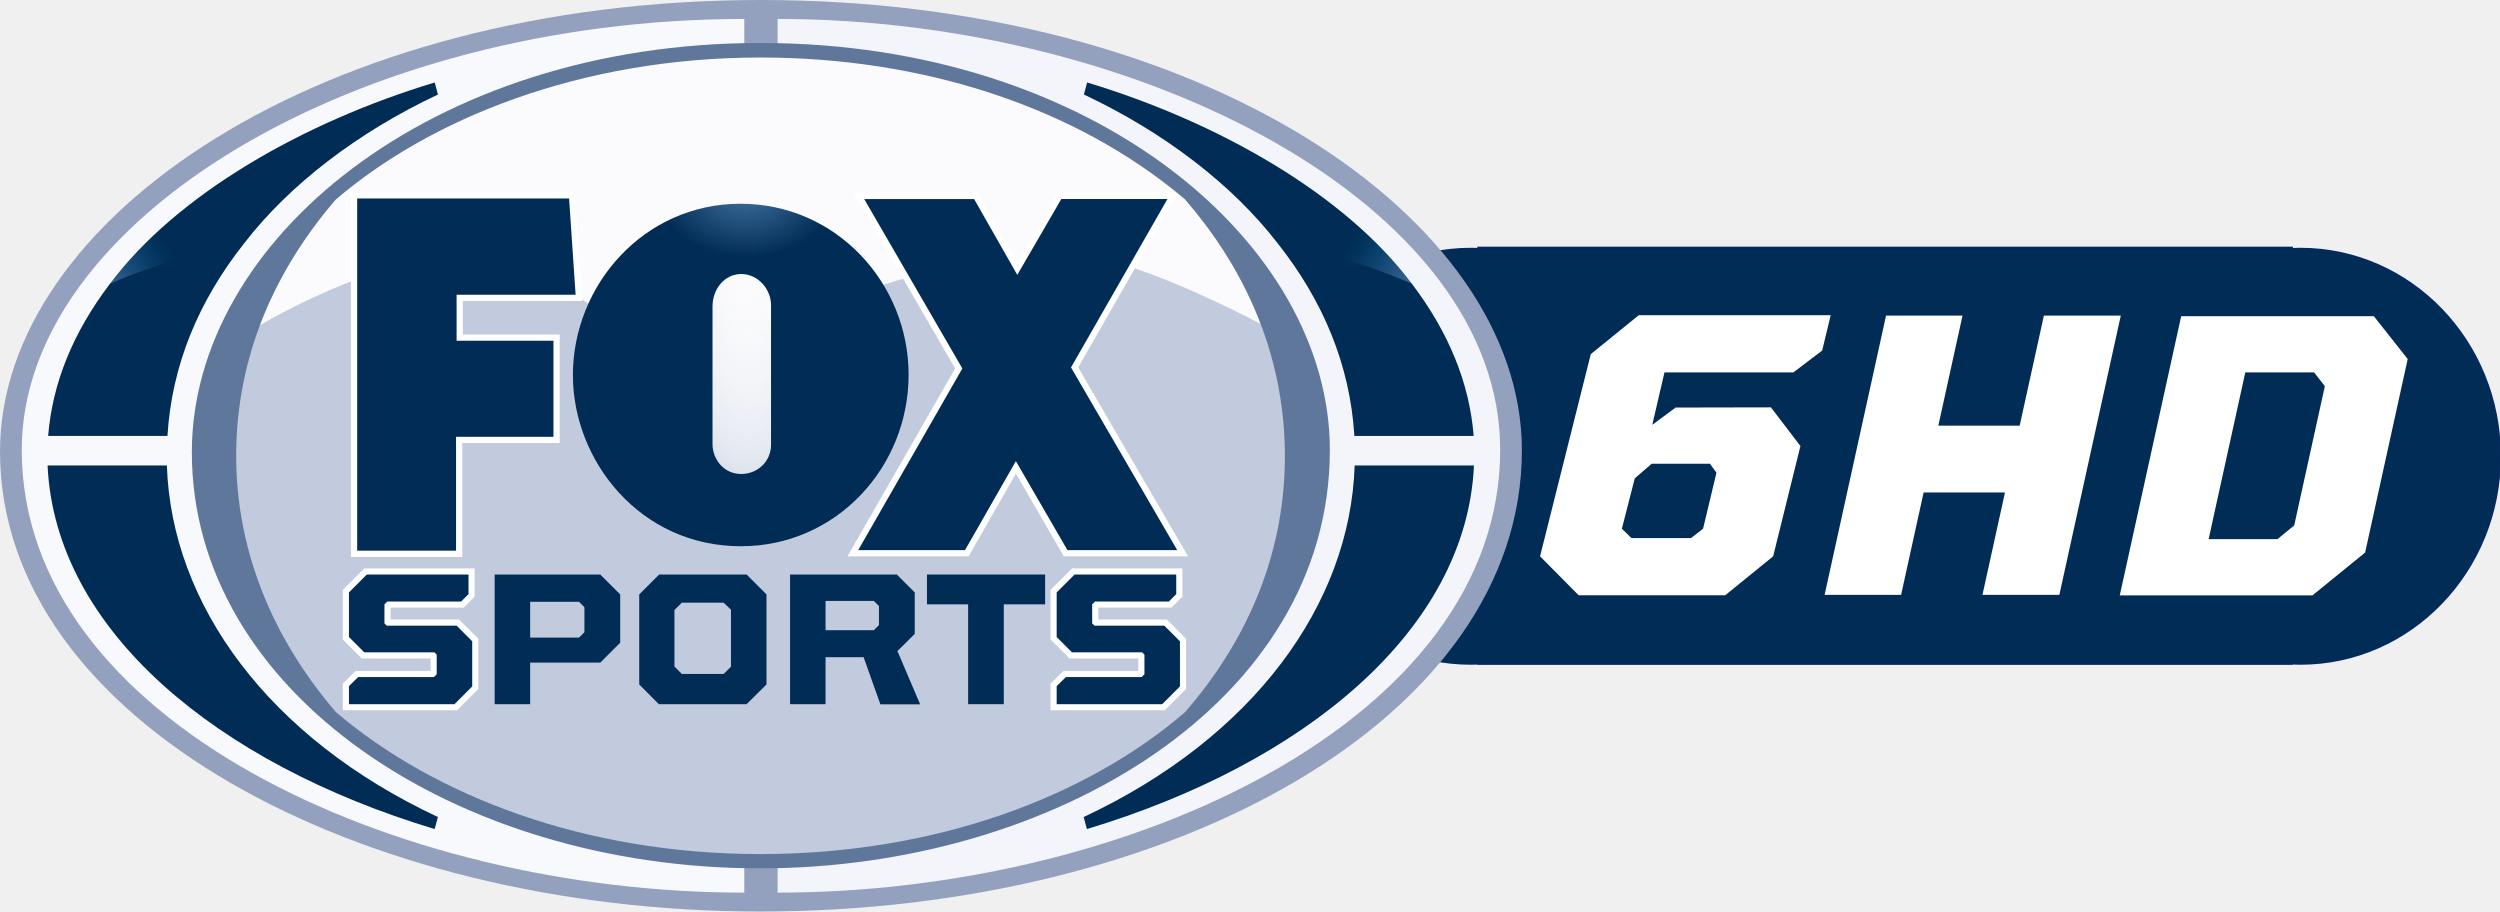
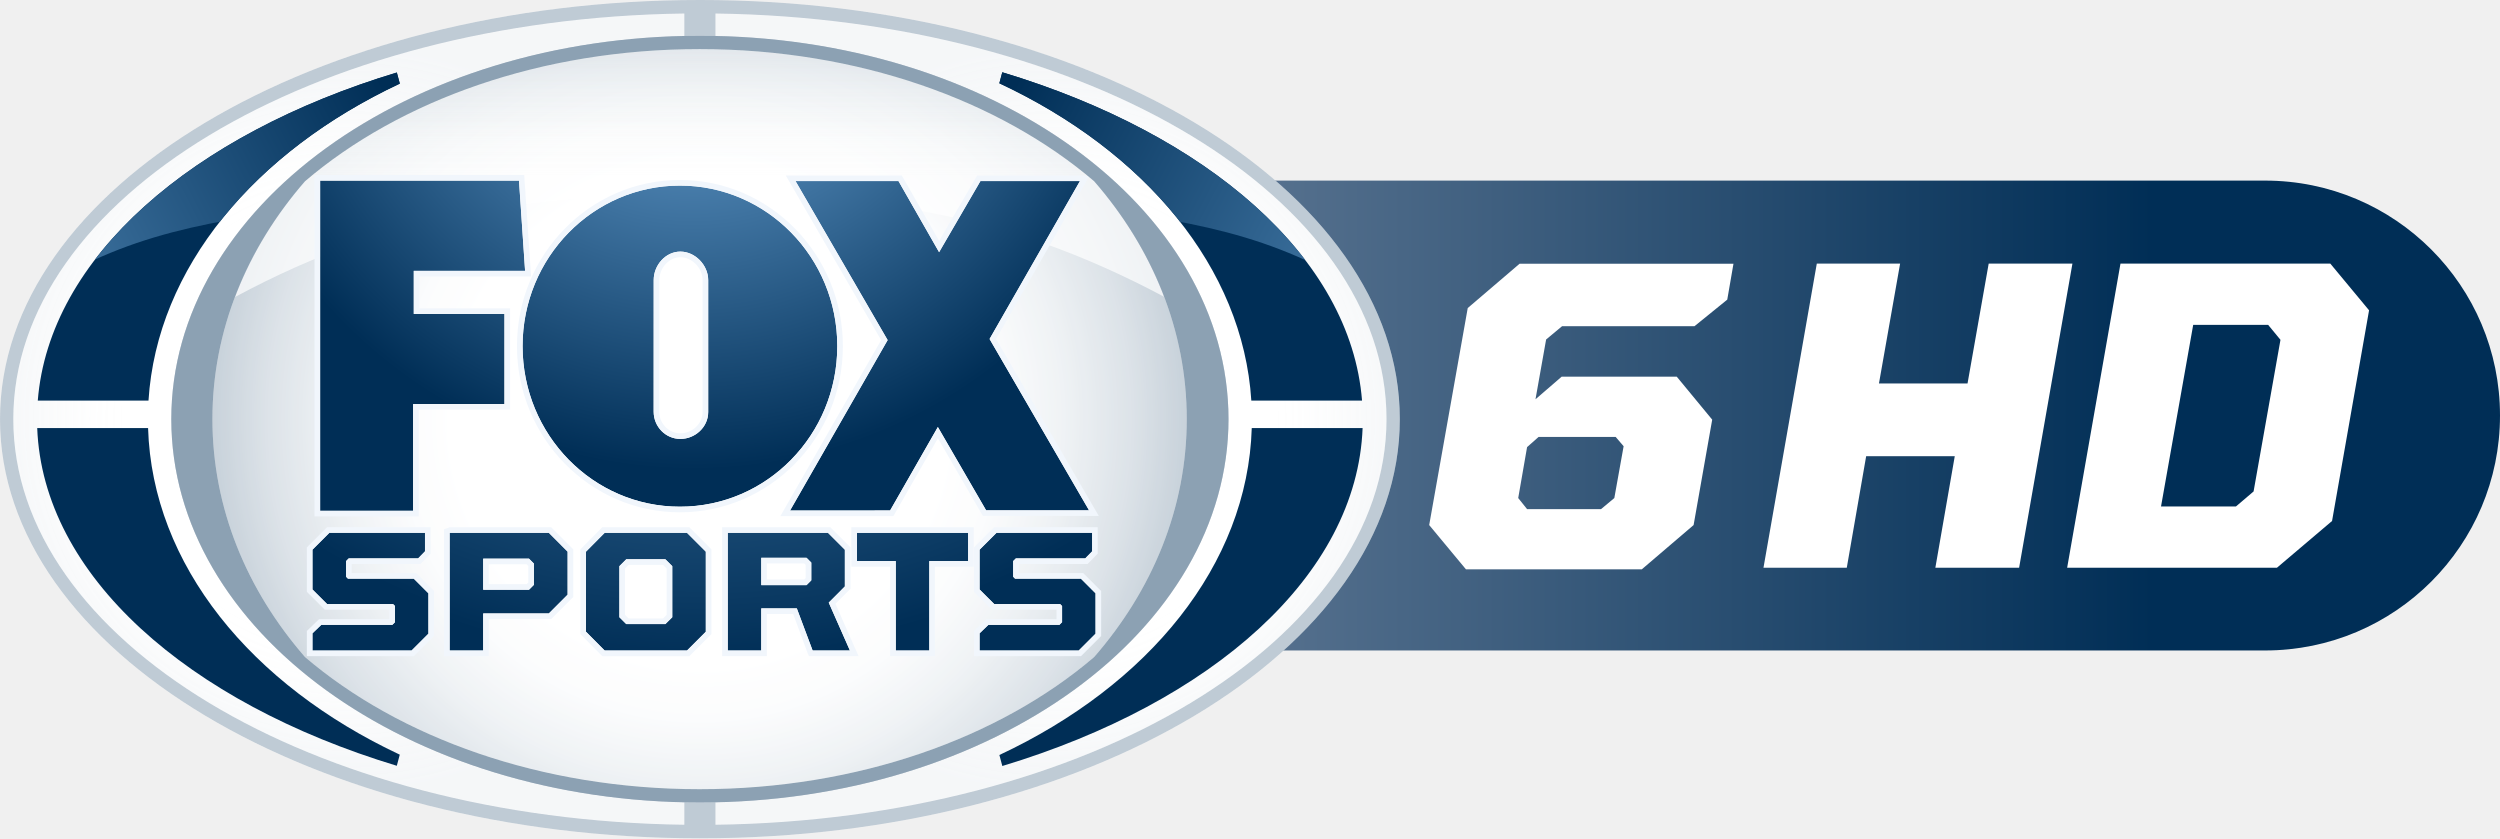
- <svg xmlns="http://www.w3.org/2000/svg" version="1.1" id="svg9180" x="0px" y="0px" width="1641.065px" height="598.352px" viewBox="0 0 1641.065 598.352" enable-background="new 0 0 1641.065 598.352" xml:space="preserve">
-   <path id="path3118" fill="#002C55" stroke="#032A61" stroke-width="1.218" d="M970.315,162.531v0.844  c-1.579-0.059-3.156-0.125-4.75-0.125c-72.386,0-131.094,61.006-131.094,136.25c0,75.244,58.708,136.25,131.094,136.25  c1.595,0,3.17-0.066,4.75-0.125v0.188h258.469h17.25h258.5v-0.219c1.82,0.078,3.631,0.156,5.469,0.156  c72.387,0,131.063-61.006,131.063-136.25c0-75.244-58.677-136.25-131.063-136.25c-1.838,0-3.648,0.079-5.469,0.156v-0.875h-258.5  h-17.25H970.315z" />
-   <g id="layer1" transform="translate(2019.544,-1694.487)">
-     <g id="g10283" transform="matrix(0.1864481,0,0,0.1864481,-1643.004,1865.343)">
-       <path id="path10049" fill="#93A1BE" d="M656.137,2292.84c-1404.359,0-2675.679-668.218-2675.679-1620.1    c0-817.87,1126.953-1589.117,2678.675-1589.117c1543.708,0,2679.382,762.877,2679.382,1585.702    C3338.515,1613.958,2104.45,2292.84,656.137,2292.84L656.137,2292.84z" />
-       <path id="path10043" fill="#F3F5FA" d="M718.204,2226.331c1230.822,0,2543.935-604.8,2543.935-1559.128    c0-863.365-1268.015-1516.844-2543.935-1516.844V498.3v1638.634V2226.331z" />
-       <path id="path10041" fill="#F8F9FC" d="M600.941,2226.331c-1230.823,0-2543.935-604.8-2543.935-1559.128    c0-808.73,1178.728-1516.844,2543.935-1516.844V498.3v1638.634V2226.331z" />
-       <path id="path10137" fill="#FBFBFD" d="M2611.88,688.565c0,792.637-874.647,1435.201-1953.581,1435.201    s-1953.581-642.564-1953.581-1435.201c0-792.64,874.647-1435.204,1953.581-1435.204S2611.88-104.075,2611.88,688.565z" />
-       <radialGradient id="path10271_1_" cx="3364.724" cy="-1420.144" r="1935.011" gradientTransform="matrix(0.0011 0.5363 0.1903 -4.314372e-004 879.4913 -1829.399)" gradientUnits="userSpaceOnUse">
-         <stop offset="0" style="stop-color:#FFFFFF;stop-opacity:0" />
-         <stop offset="0.682" style="stop-color:#E5E9F1" />
-         <stop offset="1" style="stop-color:#C2CBDD" />
+ <svg xmlns="http://www.w3.org/2000/svg" xmlns:xlink="http://www.w3.org/1999/xlink" viewBox="0 0 1332.724 446.889" id="svg2" version="1.1" width="1332.724" height="446.889">
+   <linearGradient id="a" gradientUnits="userSpaceOnUse" x1="306.76" y1="374.651" x2="1468.828" y2="374.651" gradientTransform="translate(-136.103,-153.134)">
+     <stop offset="0" stop-color="#b0b7c9" id="stop5" />
+     <stop offset=".841" stop-color="#002e56" id="stop7" />
+   </linearGradient>
+   <path d="m 1207.487,96.276 -1036.83,0 0,250.482 1036.83,0 c 69.168,0 125.237,-56.065 125.237,-125.237 10e-4,-69.157 -56.069,-125.245 -125.237,-125.245 z" id="path9" style="fill:url(#a)" />
+   <path d="m 746.224,223.438 c 0,123.409 -167.058,223.451 -373.118,223.451 C 167.047,446.889 0,346.847 0,223.438 0,100.029 167.047,0 373.106,0 579.166,0 746.224,100.029 746.224,223.438 Z" id="path15" style="fill:#ffffff" />
+   <radialGradient id="b" cx="528.276" cy="379.527" r="416.137" gradientTransform="matrix(0.9765,0,0,0.9765,-142.92,-147.169)" gradientUnits="userSpaceOnUse">
+     <stop offset=".325" stop-color="#fff" id="stop18" />
+     <stop offset=".395" stop-color="#fafbfc" id="stop20" />
+     <stop offset=".478" stop-color="#ebeff2" id="stop22" />
+     <stop offset=".569" stop-color="#d3dbe2" id="stop24" />
+     <stop offset=".664" stop-color="#b1bfcb" id="stop26" />
+     <stop offset=".764" stop-color="#869bae" id="stop28" />
+     <stop offset=".867" stop-color="#50708b" id="stop30" />
+     <stop offset=".971" stop-color="#123d62" id="stop32" />
+     <stop offset="1" stop-color="#002e56" id="stop34" />
+   </radialGradient>
+   <path d="m 372.939,26.169 c -84.449,0 -159.962,27.397 -210.356,70.45 -31.015,35.636 -49.351,79.432 -49.351,126.818 0,47.387 18.336,91.173 49.344,126.815 50.391,43.06 125.914,70.457 210.363,70.457 84.449,0 159.966,-27.39 210.351,-70.45 31.015,-35.632 49.359,-79.435 49.359,-126.822 0,-47.397 -18.344,-91.193 -49.364,-126.835 C 532.887,53.556 457.378,26.169 372.939,26.169 Z" id="path36" style="opacity:0.8;fill:url(#b)" />
+   <path d="M 373.124,0 C 167.047,0 0.008,100.029 0.008,223.438 c 0,123.409 167.039,223.451 373.116,223.451 206.05,0 373.1,-100.042 373.1,-223.451 C 746.224,100.029 579.175,0 373.124,0 Z m 0,427.793 c -155.645,0 -281.797,-91.483 -281.797,-204.355 0,-112.859 126.152,-204.355 281.797,-204.355 155.612,0 281.769,91.496 281.769,204.355 0,112.872 -126.157,204.355 -281.769,204.355 z" id="path38" style="opacity:0.25;fill:#002e56" />
+   <path d="M 364.806,427.641 C 213.028,424.446 91.327,334.29 91.327,223.437 91.327,112.595 213.028,22.432 364.806,19.23 l 0,-12.022 C 166.496,9.822 7.088,105.59 7.088,223.436 c 0,117.85 159.408,213.608 357.718,216.229 l 0,-12.024 z m 16.603,-420.432 0,12.022 c 151.788,3.202 273.493,93.364 273.493,204.207 0,110.852 -121.705,201.008 -273.493,204.204 l 0,12.024 C 579.721,437.045 739.138,341.288 739.138,223.437 739.139,105.584 579.721,9.823 381.409,7.209 Z" id="path40" style="fill:#ffffff" />
+   <radialGradient id="c" cx="336.782" cy="379.526" r="203.201" gradientTransform="matrix(0.9765,0,0,0.9765,-142.92,-147.169)" gradientUnits="userSpaceOnUse">
+     <stop offset=".601" stop-color="#fff" id="stop43" />
+     <stop offset=".651" stop-color="#fbfcfc" stop-opacity=".917" id="stop45" />
+     <stop offset=".701" stop-color="#eff2f4" stop-opacity=".834" id="stop47" />
+     <stop offset=".751" stop-color="#dbe1e7" stop-opacity=".751" id="stop49" />
+     <stop offset=".802" stop-color="#bfcad4" stop-opacity=".668" id="stop51" />
+     <stop offset=".852" stop-color="#9badbc" stop-opacity=".585" id="stop53" />
+     <stop offset=".902" stop-color="#6e889f" stop-opacity=".502" id="stop55" />
+     <stop offset=".951" stop-color="#3b5e7d" stop-opacity=".421" id="stop57" />
+     <stop offset="1" stop-color="#002e56" stop-opacity=".34" id="stop59" />
+   </radialGradient>
+   <path d="M 364.806,427.641 C 213.028,424.446 91.327,334.29 91.327,223.437 91.327,112.595 213.028,22.432 364.806,19.23 l 0,-12.022 C 166.496,9.822 7.088,105.59 7.088,223.436 c 0,117.85 159.408,213.608 357.718,216.229 l 0,-12.024 z" id="path61" style="opacity:0.11;fill:url(#c)" />
+   <radialGradient id="d" cx="720.117" cy="379.526" r="203.203" gradientTransform="matrix(0.9765,0,0,0.9765,-142.92,-147.169)" gradientUnits="userSpaceOnUse">
+     <stop offset=".601" stop-color="#fff" id="stop64" />
+     <stop offset=".651" stop-color="#fbfcfc" stop-opacity=".917" id="stop66" />
+     <stop offset=".701" stop-color="#eff2f4" stop-opacity=".834" id="stop68" />
+     <stop offset=".751" stop-color="#dbe1e7" stop-opacity=".751" id="stop70" />
+     <stop offset=".802" stop-color="#bfcad4" stop-opacity=".668" id="stop72" />
+     <stop offset=".852" stop-color="#9badbc" stop-opacity=".585" id="stop74" />
+     <stop offset=".902" stop-color="#6e889f" stop-opacity=".502" id="stop76" />
+     <stop offset=".951" stop-color="#3b5e7d" stop-opacity=".421" id="stop78" />
+     <stop offset="1" stop-color="#002e56" stop-opacity=".34" id="stop80" />
+   </radialGradient>
+   <path d="m 381.409,7.209 0,12.022 c 151.788,3.202 273.493,93.364 273.493,204.207 0,110.852 -121.705,201.008 -273.493,204.204 l 0,12.024 C 579.721,437.045 739.138,341.288 739.138,223.437 739.139,105.584 579.721,9.823 381.409,7.209 Z" id="path82" style="opacity:0.11;fill:url(#d)" />
+   <g id="g84" style="fill:#002e56" transform="translate(-136.103,-153.134)">
+     <path d="m 215.26,366.692 c 4.489,-70.859 56.666,-132.687 133.955,-168.98 l -1.581,-5.925 C 238.417,224.842 162.325,290.373 156.239,366.692 l 59.021,0 z m -0.221,14.623 -59.098,0 c 2.992,78.517 80.034,146.241 191.693,180.054 l 1.581,-5.931 C 270.055,518.267 217.246,454.32 215.039,381.315 Z" id="path86" />
+   </g>
+   <g id="g88" style="fill:#002e56" transform="translate(-136.103,-153.134)">
+     <path d="m 803.171,366.692 59.026,0 C 856.105,290.281 779.826,224.693 670.398,191.661 l -1.568,5.869 c 77.514,36.257 129.85,98.187 134.341,169.162 z m 0.228,14.623 c -2.205,73.114 -55.188,137.154 -134.536,174.298 l 1.563,5.869 C 782.295,527.701 859.502,459.918 862.494,381.315 l -59.095,0 z" id="path90" />
+   </g>
+   <linearGradient id="e" gradientUnits="userSpaceOnUse" x1="509.037" y1="426.836" x2="509.037" y2="68.798" gradientTransform="translate(-136.103,-153.134)">
+     <stop offset=".498" stop-color="#fff" id="stop93" />
+     <stop offset=".561" stop-color="#fbfcfc" stop-opacity=".917" id="stop95" />
+     <stop offset=".624" stop-color="#eff2f4" stop-opacity=".834" id="stop97" />
+     <stop offset=".687" stop-color="#dbe1e7" stop-opacity=".751" id="stop99" />
+     <stop offset=".75" stop-color="#bfcad4" stop-opacity=".668" id="stop101" />
+     <stop offset=".814" stop-color="#9badbc" stop-opacity=".585" id="stop103" />
+     <stop offset=".877" stop-color="#6e889f" stop-opacity=".502" id="stop105" />
+     <stop offset=".939" stop-color="#3b5e7d" stop-opacity=".421" id="stop107" />
+     <stop offset="1" stop-color="#002e56" stop-opacity=".34" id="stop109" />
+   </linearGradient>
+   <path d="m 620.58,158.213 c -8.483,-22.314 -21.143,-43.079 -37.278,-61.627 -50.389,-43.04 -125.909,-70.43 -210.345,-70.43 -84.457,0 -159.964,27.39 -210.365,70.457 -16.145,18.567 -28.83,39.363 -37.306,61.719 87.581,-47.103 161.045,-54.203 246.149,-54.203 90.01,0 160.909,7.1 249.145,54.084 z" id="path111" style="opacity:0.7;fill:url(#e)" />
+   <defs id="defs113">
+     <path id="f" d="m 180.686,294.305 c 25.326,-12.253 49.267,-18.785 77.676,-23.938 22.543,-26.591 44.815,-43.436 92.145,-68.766 17.859,-9.566 13.756,-18.66 -5.004,-13.639 -18.765,5.003 -103.017,25.885 -164.817,106.343 z" />
+   </defs>
+   <clipPath id="g">
+     <use xlink:href="#f" overflow="visible" id="use117" style="overflow:visible" x="0" y="0" width="100%" height="100%" />
+   </clipPath>
+   <g clip-path="url(#g)" id="g119" transform="translate(-136.103,-153.134)">
+     <linearGradient id="h" gradientUnits="userSpaceOnUse" x1="10.161" y1="413.542" x2="508.7" y2="159.606">
+       <stop offset="0" stop-color="#7ab5e7" id="stop122" />
+       <stop offset=".7" stop-color="#002e56" id="stop124" />
+     </linearGradient>
+     <path d="m 215.287,366.689 c 4.488,-70.859 56.662,-132.687 133.967,-168.98 l -1.596,-5.922 c -109.218,33.051 -185.3,98.58 -191.38,174.902 l 59.009,0 z" id="path126" style="fill:url(#h)" />
+     <linearGradient id="i" gradientUnits="userSpaceOnUse" x1="283.171" y1="455.368" x2="580.512" y2="303.914">
+       <stop offset="0" stop-color="#235ba9" id="stop129" />
+       <stop offset="1" stop-color="#003271" id="stop131" />
+     </linearGradient>
+     <path d="m 215.067,381.312 -59.098,0 c 2.992,78.521 80.032,146.244 191.688,180.058 l 1.596,-5.931 C 270.087,518.267 217.281,454.32 215.067,381.312 Z" id="path133" style="fill:url(#i)" />
+   </g>
+   <defs id="defs135">
+     <path id="j" d="m 837.318,294.305 c -25.331,-12.253 -49.27,-18.785 -77.677,-23.938 -22.543,-26.591 -44.812,-43.436 -92.15,-68.766 -17.859,-9.566 -13.751,-18.66 5.011,-13.639 18.769,5.003 103.011,25.885 164.816,106.343 z" />
+   </defs>
+   <clipPath id="k">
+     <use xlink:href="#j" overflow="visible" id="use139" style="overflow:visible" x="0" y="0" width="100%" height="100%" />
+   </clipPath>
+   <g clip-path="url(#k)" id="g141" transform="translate(-136.103,-153.134)">
+     <linearGradient id="l" gradientUnits="userSpaceOnUse" x1="1007.221" y1="415.444" x2="509.174" y2="156.531">
+       <stop offset="0" stop-color="#7ab5e7" id="stop144" />
+       <stop offset=".7" stop-color="#002e56" id="stop146" />
+     </linearGradient>
+     <path d="m 803.202,366.689 59.027,0 C 856.142,290.271 779.851,224.693 670.425,191.662 l -1.563,5.856 c 77.513,36.269 129.859,98.19 134.34,169.171 z" id="path148" style="fill:url(#l)" />
+     <linearGradient id="m" gradientUnits="userSpaceOnUse" x1="743.392" y1="459.39" x2="434.903" y2="299.02">
+       <stop offset="0" stop-color="#002e56" id="stop151" />
+       <stop offset="1" stop-color="#002e56" id="stop153" />
+     </linearGradient>
+     <path d="m 803.437,381.312 c -2.22,73.117 -55.182,137.157 -134.551,174.301 l 1.566,5.869 c 111.879,-33.781 189.077,-101.57 192.073,-180.17 l -59.088,0 z" id="path155" style="fill:url(#m)" />
+   </g>
+   <g id="g157" transform="translate(-136.103,-153.134)">
+     <radialGradient id="n" cx="524.756" cy="137.929" r="414.171" gradientTransform="matrix(0.9765,0,0,0.9765,-6.817,5.965)" gradientUnits="userSpaceOnUse">
+       <stop offset="0" stop-color="#7ab4e6" id="stop160" />
+       <stop offset=".65" stop-color="#002e56" id="stop162" />
+     </radialGradient>
+     <path d="m 306.763,425.444 0,-176.034 106.009,0 3.253,48.126 -59.341,0 0,22.961 48.349,0 0,48.04 -48.699,0 0,56.907 z" id="path164" style="fill:url(#n)" />
+     <path d="m 412.772,249.41 3.253,48.126 -59.341,0 0,22.961 48.349,0 0,48.041 -48.699,0 0,56.907 -49.571,0 0,-176.035 106.009,0 m 2.784,-2.987 -111.78,0 0,182.005 55.555,0 0,-56.907 48.702,0 0,-54.012 -48.35,0 0,-16.983 59.547,0 -0.233,-3.198 -3.256,-48.123 -0.185,-2.782 z" id="path166" style="fill:#f1f6fc" />
+     <g id="g168">
+       <radialGradient id="o" cx="524.763" cy="137.925" r="414.188" gradientTransform="matrix(0.9765,0,0,0.9765,-6.817,5.965)" gradientUnits="userSpaceOnUse">
+         <stop offset="0" stop-color="#7ab4e6" id="stop171" />
+         <stop offset=".65" stop-color="#002e56" id="stop173" />
      </radialGradient>
-       <path id="path10271" fill="url(#path10271_1_)" d="M653.947,2111.489l-373.146-20.731l-416.493-88.57l-393.871-169.608    l-314.724-207.309l-254.417-339.221L-1294.7,620.797l147.939-367.492c227.191-136.678,403.299-193.17,403.299-193.17    l622.849-29.211l233.686,165.842L437.221-25.611l290.222,15.077l282.685,120.612l226.149-67.844l418.379,56.536l226.144-97.998    c255.082,62.769,619.083,266.668,619.083,266.668l74.444,604.003l-128.151,410.842l-184.692,239.332l-165.842,143.231    l-344.872,209.184l-373.146,156.419l-491.874,71.621L653.947,2111.489z" />
-       <path id="path10126" fill="#FFFFFF" stroke="#FFFFFF" stroke-width="43.8" d="M1377.999,1020.362h-376l366.572-639.429    l-345.569-596.571h387L1562,51.362l155-267.001h373.628l-339.467,592.91l373.842,643.09H1738.48l-181.424-313.268    L1377.999,1020.362z" />
-       <path id="path9243" fill="#FFFFFF" stroke="#FFFFFF" stroke-width="44" d="M-761.997,1022.362V-217.639h745.998L7,121.362    h-419.002v162H-71v338.001h-343.003v401H-761.997z" />
-       <radialGradient id="path9241_1_" cx="4080.27" cy="1426.264" r="1443.503" gradientTransform="matrix(-0.001 0.1653 0.221 0.0014 296.6641 -924.625)" gradientUnits="userSpaceOnUse">
-         <stop offset="0" style="stop-color:#4372A1" />
-         <stop offset="1" style="stop-color:#002C55" />
+       <path d="m 716.666,425.19 -53.028,-91.341 48.174,-84.195 -53.053,0 -22.035,37.917 -21.644,-37.917 -54.911,0 49.115,84.779 -52.021,90.866 53.353,-0.027 25.448,-44.495 25.727,44.413 z" id="path175" style="fill:url(#o)" />
+       <path d="m 711.812,249.654 -48.174,84.195 53.028,91.341 -54.875,0 -25.727,-44.413 -25.448,44.495 -53.353,0.027 52.021,-90.866 -49.115,-84.779 54.911,0 21.644,37.917 22.035,-37.917 53.053,0 m 5.141,-2.984 -59.919,0 -0.873,1.482 -19.417,33.421 -19.059,-33.405 -0.858,-1.499 -61.838,0 2.604,4.493 48.235,83.28 -51.175,89.37 -2.561,4.479 5.171,-0.01 53.353,-0.02 1.738,0 0.855,-1.509 22.876,-39.98 23.121,39.917 0.853,1.489 61.795,0 -2.613,-4.489 -52.148,-89.862 47.324,-82.683 2.536,-4.474 z" id="path177" style="fill:#f1f6fc" />
+     </g>
+     <g id="g179">
+       <radialGradient id="p" cx="524.763" cy="137.929" r="414.177" gradientTransform="matrix(0.9765,0,0,0.9765,-6.817,5.965)" gradientUnits="userSpaceOnUse">
+         <stop offset="0" stop-color="#7ab4e6" id="stop182" />
+         <stop offset=".65" stop-color="#002e56" id="stop184" />
      </radialGradient>
-       <path id="path9241" fill="url(#path9241_1_)" d="M-761.997,1022.362V-217.639h745.998L7,121.362h-419.002v162H-71v338.001    h-343.003v401H-761.997z" />
-       <radialGradient id="path10013_1_" cx="4080.27" cy="1426.264" r="1443.5" gradientTransform="matrix(-0.001 0.1653 0.221 0.0014 296.6641 -924.625)" gradientUnits="userSpaceOnUse">
-         <stop offset="0" style="stop-color:#4372A1" />
-         <stop offset="1" style="stop-color:#002C55" />
+       <path d="m 414.683,337.648 c 0,-47.252 37.549,-85.584 83.876,-85.584 46.339,0 83.891,38.333 83.891,85.584 0,47.278 -37.552,85.601 -83.891,85.601 -46.327,0 -83.876,-38.323 -83.876,-85.601 z m 98.954,35.138 0,-70.321 c 0,-8.011 -6.98,-15.204 -14.844,-15.204 -7.849,0 -14.21,7.193 -14.21,15.204 l -0.018,70.127 c 0,8.018 6.379,14.524 14.228,14.524 7.865,-10e-4 14.844,-6.289 14.844,-14.33 z" id="path186" style="fill:url(#p)" />
+       <path d="m 498.559,252.064 c 46.339,0 83.891,38.333 83.891,85.584 0,47.278 -37.552,85.601 -83.891,85.601 -46.327,0 -83.876,-38.323 -83.876,-85.601 0,-47.251 37.549,-85.584 83.876,-85.584 m 0.234,135.051 c 7.864,0 14.844,-6.288 14.844,-14.329 l 0,-70.321 c 0,-8.011 -6.98,-15.204 -14.844,-15.204 -7.849,0 -14.21,7.193 -14.21,15.204 l -0.018,70.127 c 0,8.017 6.379,14.523 14.228,14.523 M 498.559,249.07 c -47.908,0 -86.868,39.732 -86.868,88.578 0,48.849 38.96,88.591 86.868,88.591 47.897,0 86.872,-39.742 86.872,-88.591 0,-48.846 -38.975,-88.578 -86.872,-88.578 z m 0.234,135.048 c -6.199,0 -11.238,-5.169 -11.238,-11.527 l 0.013,-70.127 c 0,-6.499 5.255,-12.206 11.225,-12.206 6.204,0 11.86,5.816 11.86,12.206 l 0,70.321 c 0,6.15 -5.435,11.333 -11.86,11.333 z" id="path188" style="fill:#f1f6fc" />
+     </g>
+     <g id="g190">
+       <radialGradient id="q" cx="529.3" cy="100.879" r="484.202" gradientTransform="matrix(0.9765,0,0,0.9765,-6.817,5.965)" gradientUnits="userSpaceOnUse">
+         <stop offset="0" stop-color="#7ab4e6" id="stop193" />
+         <stop offset=".841" stop-color="#002e56" id="stop195" />
      </radialGradient>
-       <path id="path10013" fill="url(#path10013_1_)" d="M587.313-199.063c-339.425,0-589.846,285.647-589.846,603.658    c0,300.231,235.451,602.188,591.407,602.188c335.56,0,590.501-277.536,590.501-603.969    C1179.374,81.259,925.292-199.063,587.313-199.063z M590,48.374C650.574,48.374,695,103.027,695,157.376v492    c0,60.145-48.386,103-105.001,103c-63.445,0-100.999-54.347-100.999-105v-485C489.001,100.804,531.694,48.374,590,48.374z" />
-       <radialGradient id="path10017_1_" cx="4080.249" cy="1426.264" r="1443.502" gradientTransform="matrix(-0.001 0.1653 0.221 0.0014 296.6641 -924.625)" gradientUnits="userSpaceOnUse">
-         <stop offset="0" style="stop-color:#4372A1" />
-         <stop offset="1" style="stop-color:#002C55" />
+       <path d="m 302.677,499.931 0,-9.173 4.71,-4.526 37.856,0 1.431,-1.426 0,-8.602 -1.031,-1.04 -35.154,0 -7.811,-7.793 0,-21.205 8.997,-8.988 50.983,0 0,9.889 -3.659,3.743 -36.989,0 -1.421,1.423 0,8.361 1.031,1.036 35.083,0 7.793,7.803 0,21.515 -8.992,8.982 -52.827,0 z" id="path197" style="fill:url(#q)" />
+       <path d="m 362.657,437.179 0,9.889 -3.659,3.743 -36.989,0 -1.421,1.423 0,8.361 1.031,1.036 35.083,0 7.793,7.803 0,21.515 -8.992,8.982 -52.827,0 0,-9.173 4.71,-4.526 37.856,0 1.431,-1.426 0,-8.602 -1.031,-1.04 -35.154,0 -7.811,-7.793 0,-21.205 8.997,-8.988 50.983,0 m 2.997,-2.99 -55.218,0 -0.88,0.875 -8.99,8.985 -0.875,0.881 0,23.684 0.875,0.881 7.802,7.793 0.883,0.871 34.426,0 0,5.08 -37.496,0 -0.883,0.838 -4.694,4.529 -0.913,0.881 0,13.441 57.056,0 0.878,-0.875 8.991,-8.985 0.865,-0.881 0,-23.994 -0.865,-0.875 -7.795,-7.796 -0.881,-0.875 -34.36,0 0,-4.842 36.682,0 0.88,-0.904 3.659,-3.736 0.853,-0.878 0,-14.098 z" id="path199" style="fill:#f1f6fc" />
+       <radialGradient id="r" cx="529.28" cy="100.879" r="490.613" gradientTransform="matrix(0.9765,0,0,0.9765,-6.817,5.965)" gradientUnits="userSpaceOnUse">
+         <stop offset="0" stop-color="#7ab4e6" id="stop202" />
+         <stop offset=".841" stop-color="#002e56" id="stop204" />
      </radialGradient>
-       <path id="path10017" fill="url(#path10017_1_)" d="M1377.999,1020.362h-376l366.572-639.429l-345.569-596.571h387L1562,51.362    l155-267.001h373.628l-339.467,592.91l373.842,643.09H1738.48l-181.424-313.268L1377.999,1020.362z" />
-       <path id="path10045" fill="#002C55" d="M-1851.998,722.362h419.997c15.86,488.543,356.417,957.864,954.145,1237.778    l-11.423,42.279C-1253.233,1772.399-1825.616,1303.382-1851.998,722.362z" />
-       <path id="path10047" fill="#002C55" d="M3169.813,722.362h-420.002c-15.86,488.543-356.417,957.864-954.145,1237.778    l11.429,42.279C2571.042,1772.399,3143.425,1303.382,3169.813,722.362z" />
-       <linearGradient id="path10053_1_" gradientUnits="userSpaceOnUse" x1="-18640.428" y1="1761.986" x2="-17490.84" y2="2466.815" gradientTransform="matrix(0.1864 0 0 -0.1864 1850.192 424.468)">
-         <stop offset="0" style="stop-color:#32608F" />
-         <stop offset="0.2" style="stop-color:#245583" />
-         <stop offset="0.4" style="stop-color:#154976" />
-         <stop offset="0.603" style="stop-color:#083F69" />
-         <stop offset="0.8" style="stop-color:#01335D" />
-         <stop offset="1" style="stop-color:#002C55" />
-       </linearGradient>
-       <path id="path10053" fill="url(#path10053_1_)" d="M-1489.998,152.361l-143-68.999    c235.226-314.753,680.621-569.445,1143.855-709.318l11.492,42.394c-281.763,132.386-523.458,317.67-682.349,523.924    L-1489.998,152.361z" />
-       <path id="path10051" fill="#002C55" d="M-1850.003,618.364H-1430c15.331-251.186,110.972-476.994,269.999-678.002    c-277.175,50.442-472.998,143-472.998,143C-1763.434,255.66-1835.169,433.593-1850.003,618.364z" />
-       <linearGradient id="path10063_1_" gradientUnits="userSpaceOnUse" x1="5777.915" y1="1831.276" x2="4641.627" y2="2517.259" gradientTransform="matrix(0.1864 0 0 -0.1864 1850.192 424.468)">
-         <stop offset="0" style="stop-color:#32608F" />
-         <stop offset="0.2" style="stop-color:#245583" />
-         <stop offset="0.4" style="stop-color:#154976" />
-         <stop offset="0.603" style="stop-color:#083F69" />
-         <stop offset="0.8" style="stop-color:#01335D" />
-         <stop offset="1" style="stop-color:#002C55" />
-       </linearGradient>
-       <path id="path10063" fill="url(#path10063_1_)" d="M2808.824,152.361l143-68.999    c-235.226-314.753-680.626-569.445-1143.861-709.318l-11.491,42.394c281.763,132.386,523.463,317.67,682.349,523.924    L2808.824,152.361z" />
-       <path id="path10061" fill="#002C55" d="M3168.823,618.364h-420.002c-15.331-251.186-110.966-476.994-269.999-678.002    c277.175,50.442,473.003,143,473.003,143C3082.259,255.66,3153.995,433.593,3168.823,618.364z" />
-       <path id="path10128" fill="#FFFFFF" stroke="#FFFFFF" stroke-width="43" d="M-790.998,1562.859v-63.628l32.5-31.887h266.553    l9.946-9.983v-69.002l-7.998-7.993h-247l-54.001-54.001v-157.006l62.999-62.997h357.998v68.999l-26,26h-260l-9.999,10.004v67.001    l7.998,7.993h246l55.001,55.006v158.996l-62.502,62.497H-790.998z" />
-       <path id="path10130" fill="#FFFFFF" stroke="#FFFFFF" stroke-width="43" d="M1700.658,1562.859v-63.628l32.5-31.887h266.558    l9.941-9.983v-69.002l-7.998-7.993h-247l-54.001-54.001v-157.006l62.999-62.997h358.003v68.999l-26,26h-260l-10.004,10.004v67.001    l8.003,7.993h246l55.001,55.006v158.996l-62.502,62.497H1700.658z" />
-       <radialGradient id="path10019_1_" cx="13616.729" cy="-8786.597" r="1462.831" gradientTransform="matrix(-0.1803 6.793944e-004 5.250435e-004 0.1394 3078.702 1686.638)" gradientUnits="userSpaceOnUse">
-         <stop offset="0" style="stop-color:#4372A1" />
-         <stop offset="0.746" style="stop-color:#113D68" />
-         <stop offset="1" style="stop-color:#002C55" />
-       </radialGradient>
-       <path id="path10019" fill="url(#path10019_1_)" d="M-790.998,1562.859v-63.628l32.5-31.887h266.553l9.946-9.983v-69.002    l-7.998-7.993h-247l-54.001-54.001v-157.006l62.999-62.997h357.998v68.999l-26,26h-260l-9.999,10.004v67.001l7.998,7.993h246    l55.001,55.006v158.996l-62.502,62.497H-790.998z" />
-       <radialGradient id="path10021_1_" cx="13616.755" cy="-8786.676" r="1462.84" gradientTransform="matrix(-0.1803 6.793944e-004 5.250435e-004 0.1394 3078.702 1686.638)" gradientUnits="userSpaceOnUse">
-         <stop offset="0" style="stop-color:#4372A1" />
-         <stop offset="0.746" style="stop-color:#113D68" />
-         <stop offset="1" style="stop-color:#002C55" />
-       </radialGradient>
-       <path id="path10021" fill="url(#path10021_1_)" d="M-278,1106.375v456.504h124.998V1416.38h247L164,1346.373v-169.996    l-70.002-70.002H-278z M-153.002,1202.378H18.999l19.002,18.997v87.999l-19.002,19.002h-172.002V1202.378z" />
-       <radialGradient id="path10025_1_" cx="13616.781" cy="-8786.676" r="1462.839" gradientTransform="matrix(-0.1803 6.793944e-004 5.250435e-004 0.1394 3078.702 1686.638)" gradientUnits="userSpaceOnUse">
-         <stop offset="0" style="stop-color:#4372A1" />
-         <stop offset="0.658" style="stop-color:#113D68" />
-         <stop offset="1" style="stop-color:#002C55" />
-       </radialGradient>
-       <path id="path10025" fill="url(#path10025_1_)" d="M300.998,1106.375l-69.997,70.002v316.997l68.996,69.505h308.999l70.002-69.505    v-316.997l-70.002-70.002H300.998z M380.999,1205.374h147.002l26,25.005v200.437l-25.812,25.56h-147.19l-26-26v-199.002    L380.999,1205.374z" />
-       <radialGradient id="path10029_1_" cx="13616.823" cy="-8786.618" r="1462.82" gradientTransform="matrix(-0.1803 6.793944e-004 5.250435e-004 0.1394 3078.702 1686.638)" gradientUnits="userSpaceOnUse">
-         <stop offset="0" style="stop-color:#4372A1" />
-         <stop offset="0.746" style="stop-color:#113D68" />
-         <stop offset="1" style="stop-color:#002C55" />
-       </radialGradient>
-       <path id="path10029" fill="url(#path10029_1_)" d="M762.001,1106.375v456.504H887v-165.501h134.002l58.998,165.994h139.999    l-79.996-187.531l60.998-60.464v-146.001l-62.999-62.999H762.001z M887,1199.376H1057l18.002,18.002v67.001L1057,1302.376H887    V1199.376z" />
-       <radialGradient id="path10033_1_" cx="13616.829" cy="-8786.597" r="1462.824" gradientTransform="matrix(-0.1803 6.793944e-004 5.250435e-004 0.1394 3078.702 1686.638)" gradientUnits="userSpaceOnUse">
-         <stop offset="0" style="stop-color:#4372A1" />
-         <stop offset="0.746" style="stop-color:#113D68" />
-         <stop offset="1" style="stop-color:#002C55" />
-       </radialGradient>
-       <path id="path10033" fill="url(#path10033_1_)" d="M1388.998,1562.859v-351.493h-145.001v-105.003h416.001v105.003h-145.499    v351.493H1388.998z" />
-       <radialGradient id="path10035_1_" cx="13616.85" cy="-8786.597" r="1462.828" gradientTransform="matrix(-0.1803 6.793944e-004 5.250435e-004 0.1394 3078.702 1686.638)" gradientUnits="userSpaceOnUse">
-         <stop offset="0" style="stop-color:#4372A1" />
-         <stop offset="0.746" style="stop-color:#113D68" />
-         <stop offset="1" style="stop-color:#002C55" />
-       </radialGradient>
-       <path id="path10035" fill="url(#path10035_1_)" d="M1700.658,1562.859v-63.628l32.5-31.887h266.558l9.941-9.983v-69.002    l-7.998-7.993h-247l-54.001-54.001v-157.006l62.999-62.997h358.003v68.999l-26,26h-260l-10.004,10.004v67.001l8.003,7.993h246    l55.001,55.006v158.996l-62.502,62.497H1700.658z" />
-       <path id="path10039" fill="#60779C" d="M657.467-765.062c-1159.422,0-2001.621,696.227-2001.621,1440.75    c0,845.771,930.471,1465.121,2000.621,1465.121c1029.17,0,2005.974-583.776,2005.974-1472.902    C2662.44-56.674,1834.089-765.062,657.467-765.062z M658.064-713.845c570.927,0,1109.03,173.127,1493.871,498.846    c197.923,228.05,352.189,530.607,352.189,905.282c0,366.868-150.38,669.216-351.247,900.377    c-345.051,297.324-876.559,499.867-1495.411,499.867c-619.004,0-1148.873-205.329-1494.594-500.056    c-226.369-263.95-350.875-573.583-350.875-902.064c0-350.723,136.883-653.547,349.969-901.501    C-508.932-495.699,20.806-713.845,658.064-713.845z" />
+       <path d="m 375.794,437.179 52.889,0 10.02,10.028 0,22.944 -10.02,10.025 -34.989,0 0,19.755 -17.901,0 0,-62.752 z m 42.302,30.344 2.632,-2.628 0,-11.302 -2.632,-2.634 -24.402,0 0,16.564 24.402,0 z" id="path206" style="fill:url(#r)" />
+       <path d="m 428.683,437.179 10.02,10.028 0,22.944 -10.02,10.025 -34.989,0 0,19.755 -17.901,0 0,-62.752 52.89,0 m -34.989,30.344 24.402,0 2.632,-2.628 0,-11.302 -2.632,-2.634 -24.402,0 0,16.564 m 36.229,-33.335 -54.128,0 -2.989,1.126 0,67.615 23.876,0 0,-19.765 33.242,0 0.88,-0.875 10.015,-10.018 0.878,-0.868 0,-25.433 -0.878,-0.875 -10.015,-10.031 -0.881,-0.876 z m -33.243,19.765 20.183,0 0.878,0.878 0,8.826 -0.878,0.865 -20.183,0 0,-10.569 z" id="path208" style="fill:#f1f6fc" />
+       <g id="g210">
+         <radialGradient id="s" cx="529.288" cy="100.879" r="492.977" gradientTransform="matrix(0.9765,0,0,0.9765,-6.817,5.965)" gradientUnits="userSpaceOnUse">
+           <stop offset="0" stop-color="#7ab4e6" id="stop213" />
+           <stop offset=".841" stop-color="#002e56" id="stop215" />
+         </radialGradient>
+         <path d="m 448.492,489.923 0,-42.716 9.939,-10.028 43.905,0 10.028,10.028 0,42.716 -10.028,10.008 -43.905,0 -9.939,-10.008 z m 42.298,-4.097 3.685,-3.647 0,-27.232 -3.685,-3.664 -20.828,0 -3.661,3.664 0,27.232 3.661,3.647 20.828,0 z" id="path217" style="fill:url(#s)" />
+         <path d="m 502.335,437.179 10.028,10.028 0,42.716 -10.028,10.008 -43.905,0 -9.939,-10.008 0,-42.716 9.939,-10.028 43.905,0 m -32.373,48.647 20.828,0 3.685,-3.647 0,-27.232 -3.685,-3.664 -20.828,0 -3.661,3.664 0,27.232 3.661,3.647 m 33.608,-51.638 -46.391,0 -0.87,0.885 -9.947,10.035 -0.87,0.865 0,45.179 0.87,0.875 9.947,10.018 0.87,0.885 46.391,0 0.881,-0.875 10.025,-10.018 0.876,-0.875 0,-45.192 -0.876,-0.875 -10.025,-10.031 -0.881,-0.876 z m -32.365,20.092 18.346,0 1.928,1.908 0,24.746 -1.921,1.898 -18.358,0 -1.903,-1.898 0,-24.75 1.908,-1.904 z" id="path219" style="fill:#f1f6fc" />
+       </g>
+       <g id="g221">
+         <radialGradient id="t" cx="529.029" cy="100.879" r="490.494" gradientTransform="matrix(0.9765,0,0,0.9765,-6.817,5.965)" gradientUnits="userSpaceOnUse">
+           <stop offset="0" stop-color="#7ab4e6" id="stop224" />
+           <stop offset=".841" stop-color="#002e56" id="stop226" />
+         </radialGradient>
+         <path d="m 524.051,437.179 53.434,0 9.003,8.988 0,19.61 -8.589,8.596 11.297,25.558 -19.897,0 -8.419,-22.462 -18.945,0 0,22.462 -17.884,0 0,-62.752 z m 41.982,27.879 2.557,-2.548 0,-9.464 -2.557,-2.568 -24.098,0 0,14.58 24.098,0 z" id="path228" style="fill:url(#t)" />
+         <path d="m 577.485,437.179 9.003,8.988 0,19.61 -8.589,8.596 11.297,25.558 -19.897,0 -8.419,-22.462 -18.945,0 0,22.462 -17.884,0 0,-62.752 53.434,0 m -35.55,27.879 24.098,0 2.557,-2.548 0,-9.464 -2.557,-2.568 -24.098,0 0,14.58 m 36.81,-30.87 -57.682,0 0,68.74 23.854,0 0,-22.475 14.019,0 7.637,20.69 0.784,1.786 26.5,0 -1.943,-4.238 -10.431,-23.68 7.123,-7.123 0.885,-0.865 0,-22.093 -0.885,-0.881 -8.998,-8.985 -0.863,-0.876 z m -33.829,19.293 19.878,0 0.805,0.799 0,6.988 -0.792,0.789 -19.891,0 0,-8.576 z" id="path230" style="fill:#f1f6fc" />
+       </g>
+       <g id="g232">
+         <radialGradient id="u" cx="529.279" cy="100.879" r="484.547" gradientTransform="matrix(0.9765,0,0,0.9765,-6.817,5.965)" gradientUnits="userSpaceOnUse">
+           <stop offset="0" stop-color="#7ab4e6" id="stop235" />
+           <stop offset=".841" stop-color="#002e56" id="stop237" />
+         </radialGradient>
+         <path d="m 613.621,452.234 -20.686,0 0,-15.055 59.27,0 0,15.055 -20.688,0 0,47.697 -17.896,0 0,-47.697 z" id="path239" style="fill:url(#u)" />
+         <path d="m 652.205,437.179 0,15.055 -20.688,0 0,47.697 -17.896,0 0,-47.697 -20.686,0 0,-15.055 59.27,0 m 2.982,-2.991 -65.251,0 0,21.05 20.688,0 0,47.69 23.882,0 0,-47.69 20.681,0 0,-21.05 z" id="path241" style="fill:#f1f6fc" />
+       </g>
+       <g id="g243">
+         <radialGradient id="v" cx="529.266" cy="100.879" r="477.138" gradientTransform="matrix(0.9765,0,0,0.9765,-6.817,5.965)" gradientUnits="userSpaceOnUse">
+           <stop offset="0" stop-color="#7ab4e6" id="stop246" />
+           <stop offset=".841" stop-color="#002e56" id="stop248" />
+         </radialGradient>
+         <path d="m 658.305,499.931 0,-9.173 4.694,-4.526 37.879,0 1.406,-1.426 0,-8.602 -1.025,-1.04 -35.146,0 -7.808,-7.793 0,-21.205 9.005,-8.988 50.985,0 0,9.889 -3.667,3.743 -36.975,0 -1.438,1.423 0,8.361 1.023,1.036 35.088,0 7.798,7.803 0,21.515 -8.993,8.982 -52.826,0 z" id="path250" style="fill:url(#v)" />
+         <path d="m 718.295,437.179 0,9.889 -3.667,3.743 -36.975,0 -1.438,1.423 0,8.361 1.023,1.036 35.088,0 7.798,7.803 0,21.515 -8.993,8.982 -52.827,0 0,-9.173 4.694,-4.526 37.879,0 1.406,-1.426 0,-8.602 -1.025,-1.04 -35.146,0 -7.808,-7.793 0,-21.205 9.005,-8.988 50.986,0 m 2.98,-2.99 -55.208,0 -0.883,0.875 -8.995,8.985 -0.875,0.881 0,23.684 0.875,0.881 7.815,7.793 0.865,0.871 34.434,0 0,5.08 -37.502,0 -0.872,0.838 -4.694,4.529 -0.921,0.881 0,13.441 57.047,0 0.891,-0.875 8.977,-8.985 0.883,-0.881 0,-23.994 -0.883,-0.875 -7.787,-7.796 -0.891,-0.875 -34.357,0 0,-4.842 36.686,0 0.876,-0.904 3.656,-3.736 0.863,-0.878 0,-14.098 z" id="path252" style="fill:#f1f6fc" />
+       </g>
    </g>
  </g>
-   <g id="text3085" transform="matrix(1,0,-0.2406347,1,0,4.9e-5)">
-     <path id="path3084_1_" fill="#FFFFFF" d="M1125.522,206.893h125.987l-0.008,23.189l-15.454,14.379h-84.625l0.278,34.399   l12.607-11.333l62.513-0.126l25.481,25.376l-0.482,72.395l-25.316,25.584H1130.3l-31.489-25.583l49.344-18.121l7.738,6.132h39.166   l6.392-6.132l-0.055-36.745l-5.671-5.906h-38.25l-8.809,9.625l-0.511,33.026l-49.344,18.121l1.354-132.707L1125.522,206.893z" />
-     <path id="path3406" fill="#FFFFFF" d="M1287.903,207.172h50.208l1.492,72.261h53.401l-1.492-72.261h50.479l3.784,183.306h-50.477   l-1.387-67.208h-53.402l1.386,67.208h-50.208L1287.903,207.172z" />
-     <path id="path3408" fill="#FFFFFF" d="M1481.733,207.544h126.458l29.006,28.157l2.62,126.993l-27.844,28.156h-126.458   L1481.733,207.544z M1580.129,353.922l8.845-9.032l-1.887-91.386l-9.218-9.032h-45.166l2.26,109.45H1580.129z" />
+   <path d="m 373.124,19.082 c -155.645,0 -281.797,91.496 -281.797,204.355 0,112.872 126.152,204.355 281.797,204.355 155.612,0 281.769,-91.483 281.769,-204.355 0,-112.859 -126.157,-204.355 -281.769,-204.355 z m 210.167,331.177 c -50.386,43.06 -125.903,70.45 -210.351,70.45 -84.449,0 -159.972,-27.397 -210.363,-70.457 -31.008,-35.642 -49.344,-79.428 -49.344,-126.815 0,-47.387 18.336,-91.183 49.351,-126.818 50.394,-43.053 125.907,-70.45 210.356,-70.45 84.439,0 159.947,27.387 210.346,70.434 31.02,35.642 49.364,79.438 49.364,126.835 0,47.387 -18.344,91.189 -49.359,126.821 z" id="path254" style="opacity:0.45;fill:#002e56" />
+   <g id="g256" transform="translate(-136.103,-153.134)">
+     <g id="g258" style="fill:#ffffff">
+       <path d="m 1104.621,293.651 44.41,0 -11.274,63.904 47.22,0 11.277,-63.904 44.642,0 -28.422,162.124 -44.651,0 10.346,-59.452 -47.233,0 -10.333,59.452 -44.406,0 28.424,-162.124 z m 161.888,0 111.851,0 20.668,24.905 -19.734,112.308 -29.366,24.912 -111.847,0 28.428,-162.125 z m 61.556,129.466 9.402,-7.998 14.332,-80.828 -6.577,-7.982 -39.947,0 -17.151,96.807 39.941,0 z" id="path260" />
+     </g>
+   </g>
+   <g id="g262" transform="translate(-136.103,-153.134)">
+     <path d="m 1039.418,327.03 -70.594,0 -8.5,7.083 -5.668,31.875 13.931,-12.042 61.386,0 18.887,22.901 -9.914,56.192 -27.626,23.61 -93.73,0 -19.599,-23.61 20.545,-115.69 27.621,-23.609 114.038,0 -3.306,19.124 -17.471,14.166 z m -49.819,97.51 7.084,-5.903 4.958,-27.624 -4.25,-4.958 -41.081,0 -6.138,5.43 -4.724,27.152 4.724,5.903 39.427,0 z" id="path264" style="fill:#ffffff" />
  </g>
</svg>
